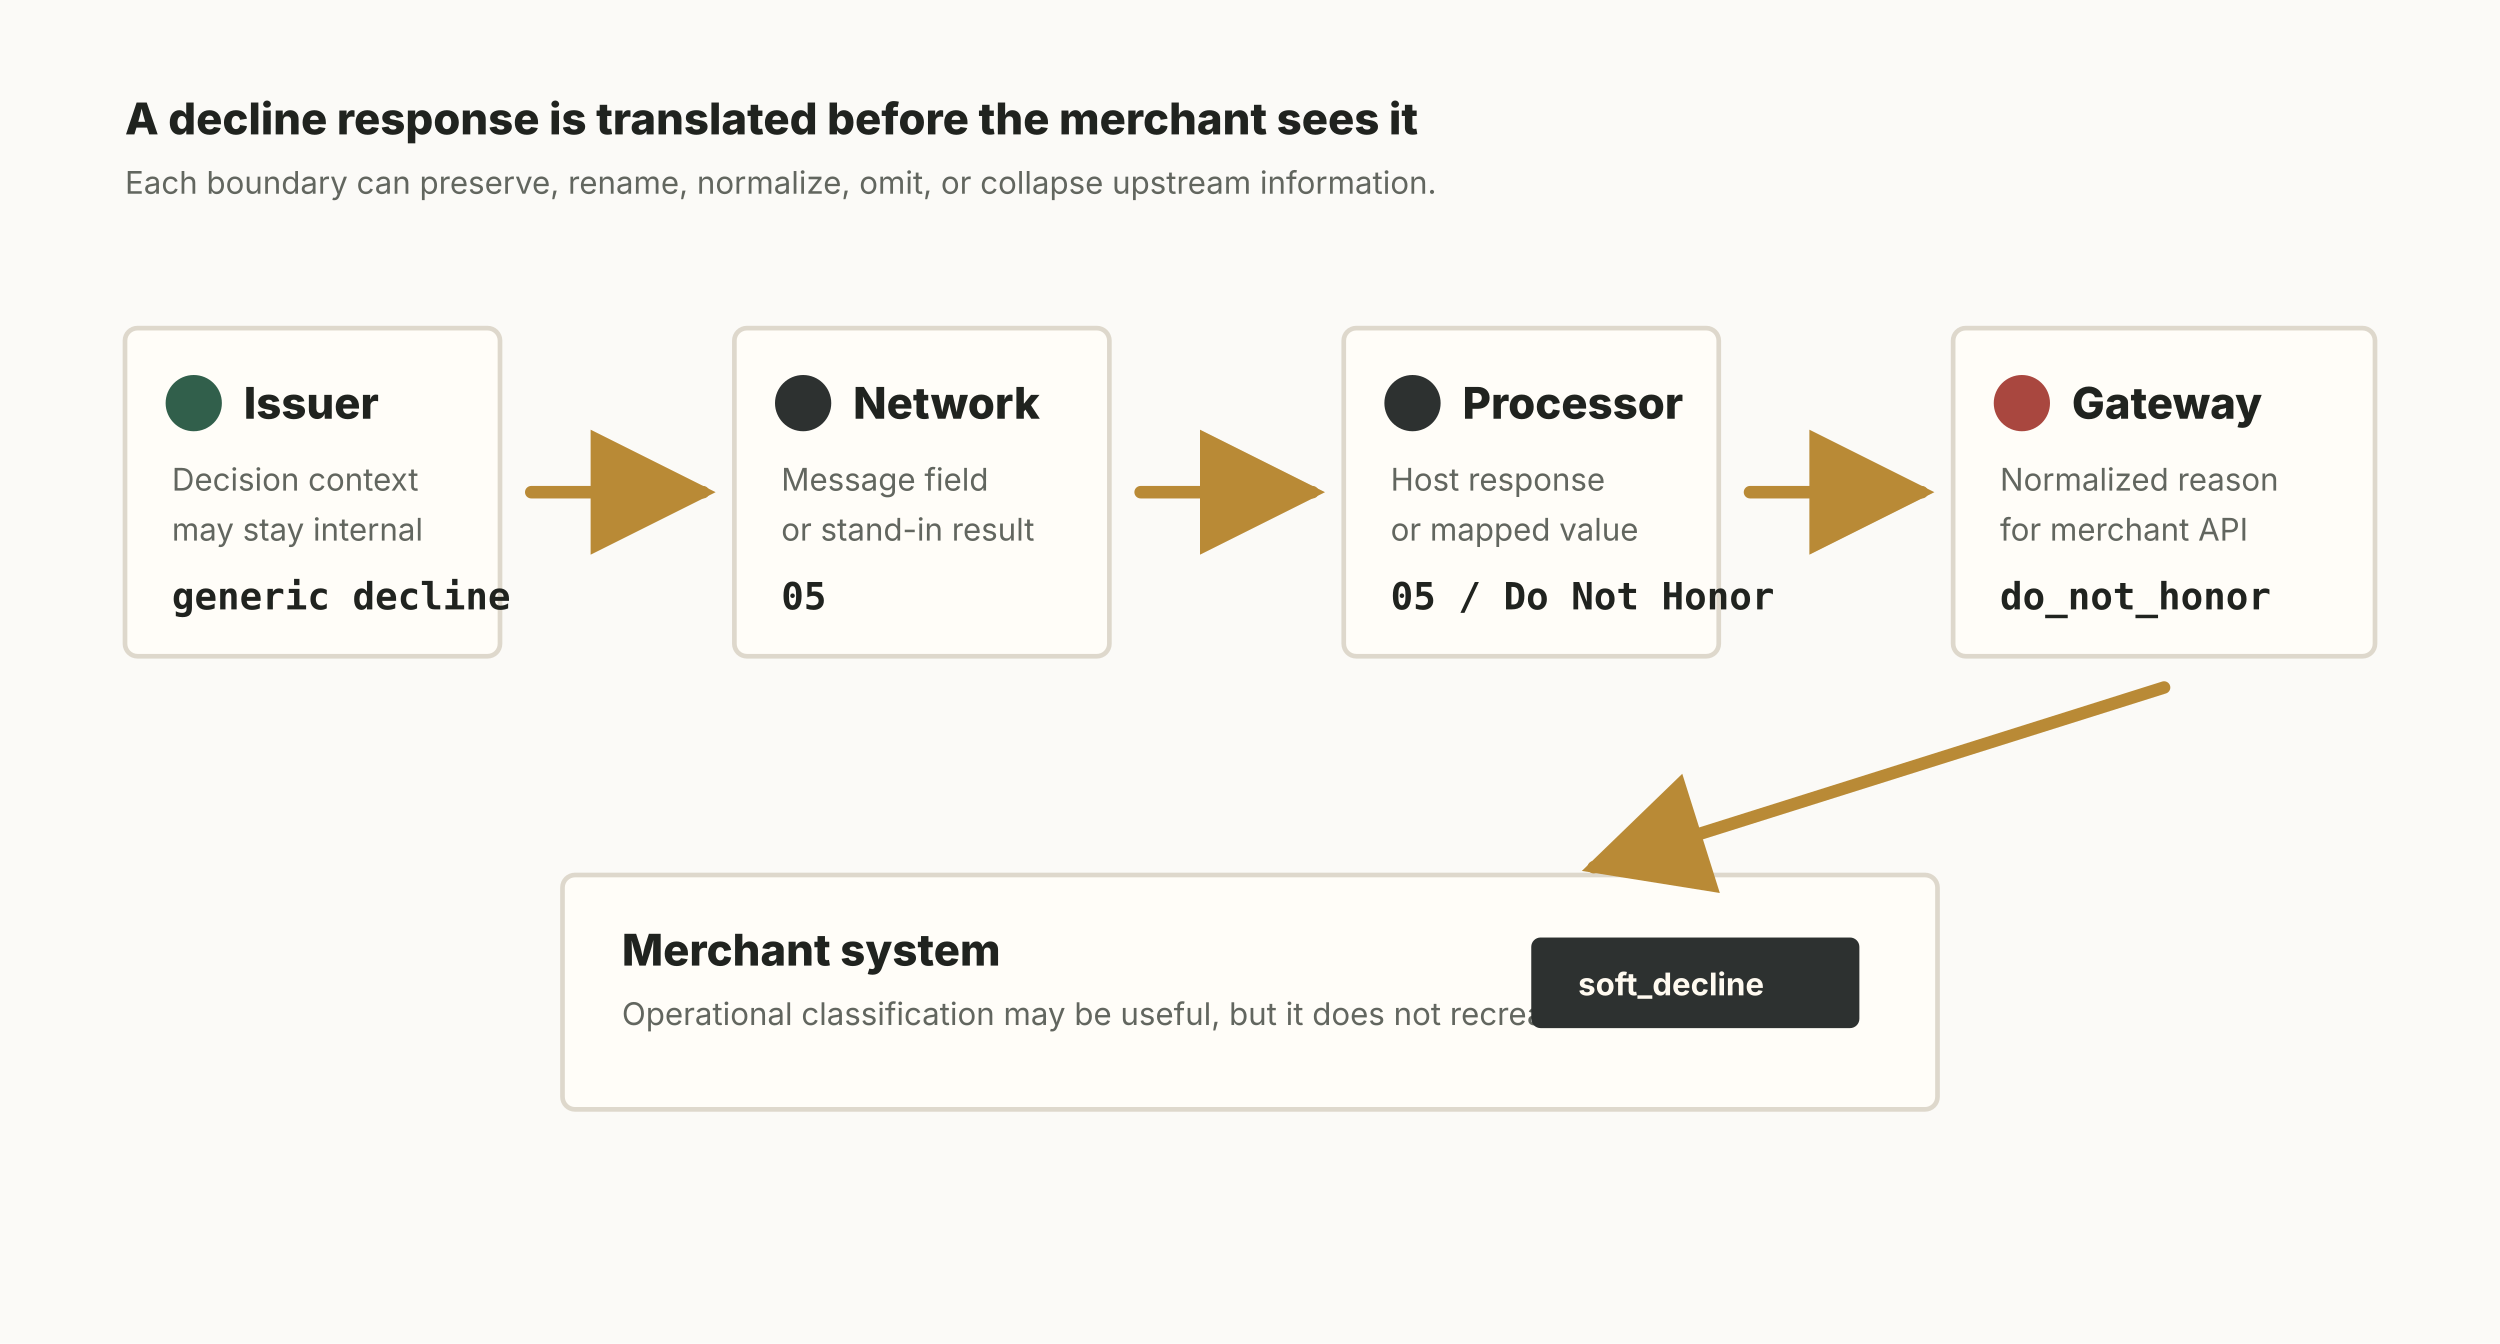
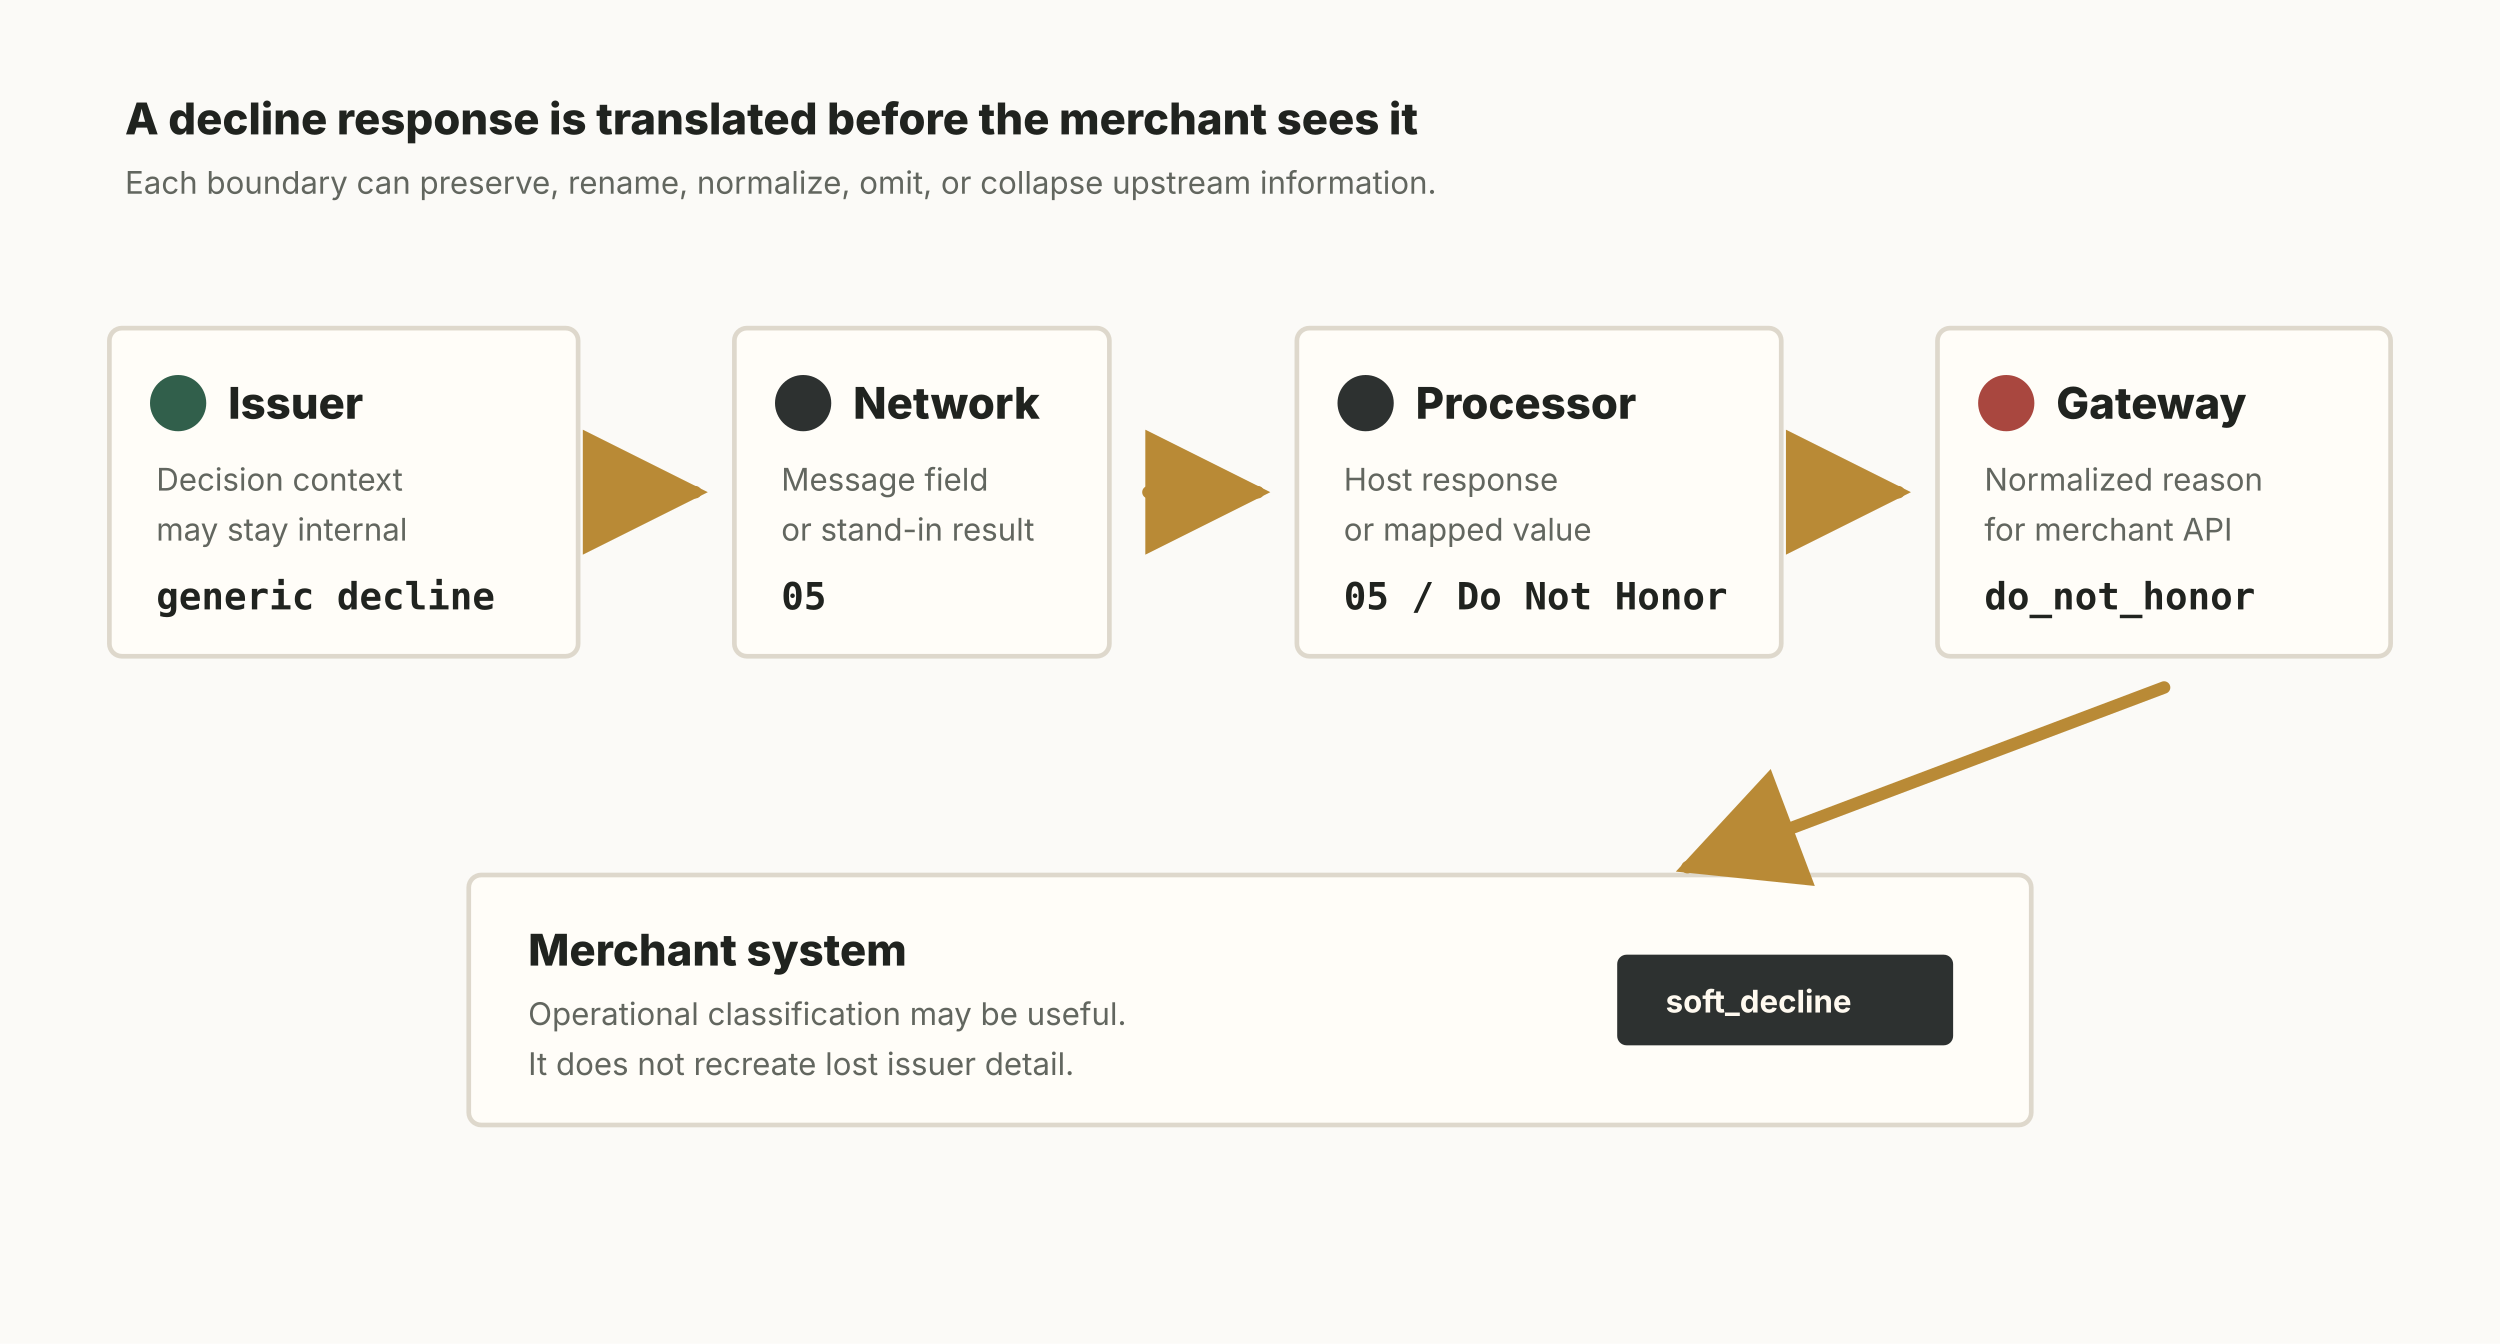
<svg xmlns="http://www.w3.org/2000/svg" width="1600" height="860" viewBox="0 0 1600 860" role="img" aria-labelledby="title desc">
  <defs>
    <style>
      .bg { fill: #fbfaf7; }
      .panel { fill: #fffdf8; stroke: #ded8cc; stroke-width: 3; }
      .source { fill: #315f4b; }
      .mid { fill: #2d3130; }
      .warn { fill: #a9473f; }
      .label { fill: #20231f; font-family: Inter, ui-sans-serif, system-ui, sans-serif; font-size: 28px; font-weight: 760; }
      .small { fill: #62665f; font-family: Inter, ui-sans-serif, system-ui, sans-serif; font-size: 20px; }
      .code { fill: #20231f; font-family: ui-monospace, SFMono-Regular, Menlo, monospace; font-size: 24px; font-weight: 700; }
      .arrow { stroke: #b98a36; stroke-width: 8; stroke-linecap: round; }
      .note { fill: #fffaf0; font-family: Inter, ui-sans-serif, system-ui, sans-serif; font-size: 20px; font-weight: 720; }
    </style>
    <marker id="arrowhead" markerWidth="12" markerHeight="12" refX="10" refY="6" orient="auto">
      <path d="M1,1 L11,6 L1,11 Z" fill="#b98a36" />
    </marker>
  </defs>
  <rect class="bg" width="1600" height="860" />
  <text class="label" x="80" y="86" font-size="40">A decline response is translated before the merchant sees it</text>
  <text class="small" x="80" y="124">Each boundary can preserve, rename, normalize, omit, or collapse upstream information.</text>
-   <g transform="translate(80 210)">
-     <rect class="panel" width="240" height="210" rx="8" />
+   <g transform="translate(70 210)">
+     <rect class="panel" width="300" height="210" rx="8" />
    <circle class="source" cx="44" cy="48" r="18" />
    <text class="label" x="76" y="58">Issuer</text>
    <text class="small" x="30" y="104">Decision context</text>
    <text class="small" x="30" y="136">may stay internal</text>
    <text class="code" x="30" y="180">generic decline</text>
  </g>
-   <line class="arrow" x1="340" y1="315" x2="450" y2="315" marker-end="url(#arrowhead)" />
+   <line class="arrow" x1="395" y1="315" x2="445" y2="315" marker-end="url(#arrowhead)" />
  <g transform="translate(470 210)">
    <rect class="panel" width="240" height="210" rx="8" />
    <circle class="mid" cx="44" cy="48" r="18" />
    <text class="label" x="76" y="58">Network</text>
    <text class="small" x="30" y="104">Message field</text>
    <text class="small" x="30" y="136">or stand-in result</text>
    <text class="code" x="30" y="180">05</text>
  </g>
-   <line class="arrow" x1="730" y1="315" x2="840" y2="315" marker-end="url(#arrowhead)" />
-   <g transform="translate(860 210)">
-     <rect class="panel" width="240" height="210" rx="8" />
+   <line class="arrow" x1="735" y1="315" x2="805" y2="315" marker-end="url(#arrowhead)" />
+   <g transform="translate(830 210)">
+     <rect class="panel" width="310" height="210" rx="8" />
    <circle class="mid" cx="44" cy="48" r="18" />
    <text class="label" x="76" y="58">Processor</text>
    <text class="small" x="30" y="104">Host response</text>
    <text class="small" x="30" y="136">or mapped value</text>
    <text class="code" x="30" y="180">05 / Do Not Honor</text>
  </g>
-   <line class="arrow" x1="1120" y1="315" x2="1230" y2="315" marker-end="url(#arrowhead)" />
-   <g transform="translate(1250 210)">
-     <rect class="panel" width="270" height="210" rx="8" />
+   <line class="arrow" x1="1165" y1="315" x2="1215" y2="315" marker-end="url(#arrowhead)" />
+   <g transform="translate(1240 210)">
+     <rect class="panel" width="290" height="210" rx="8" />
    <circle class="warn" cx="44" cy="48" r="18" />
    <text class="label" x="76" y="58">Gateway</text>
    <text class="small" x="30" y="104">Normalized reason</text>
    <text class="small" x="30" y="136">for merchant API</text>
    <text class="code" x="30" y="180">do_not_honor</text>
  </g>
-   <g transform="translate(360 560)">
-     <rect class="panel" width="880" height="150" rx="8" />
+   <g transform="translate(300 560)">
+     <rect class="panel" width="1000" height="160" rx="8" />
    <text class="label" x="38" y="58">Merchant system</text>
-     <text class="small" x="38" y="96">Operational classification may be useful, but it does not recreate lost issuer detail.</text>
-     <rect x="620" y="40" width="210" height="58" rx="6" fill="#2d3130" />
-     <text class="note" x="650" y="77">soft_decline</text>
+     <text class="small" x="38" y="96">Operational classification may be useful.</text>
+     <text class="small" x="38" y="128">It does not recreate lost issuer detail.</text>
+     <rect x="735" y="51" width="215" height="58" rx="6" fill="#2d3130" />
+     <text class="note" x="766" y="88">soft_decline</text>
  </g>
-   <line class="arrow" x1="1385" y1="440" x2="1020" y2="555" marker-end="url(#arrowhead)" />
+   <line class="arrow" x1="1385" y1="440" x2="1080" y2="555" marker-end="url(#arrowhead)" />
</svg>
